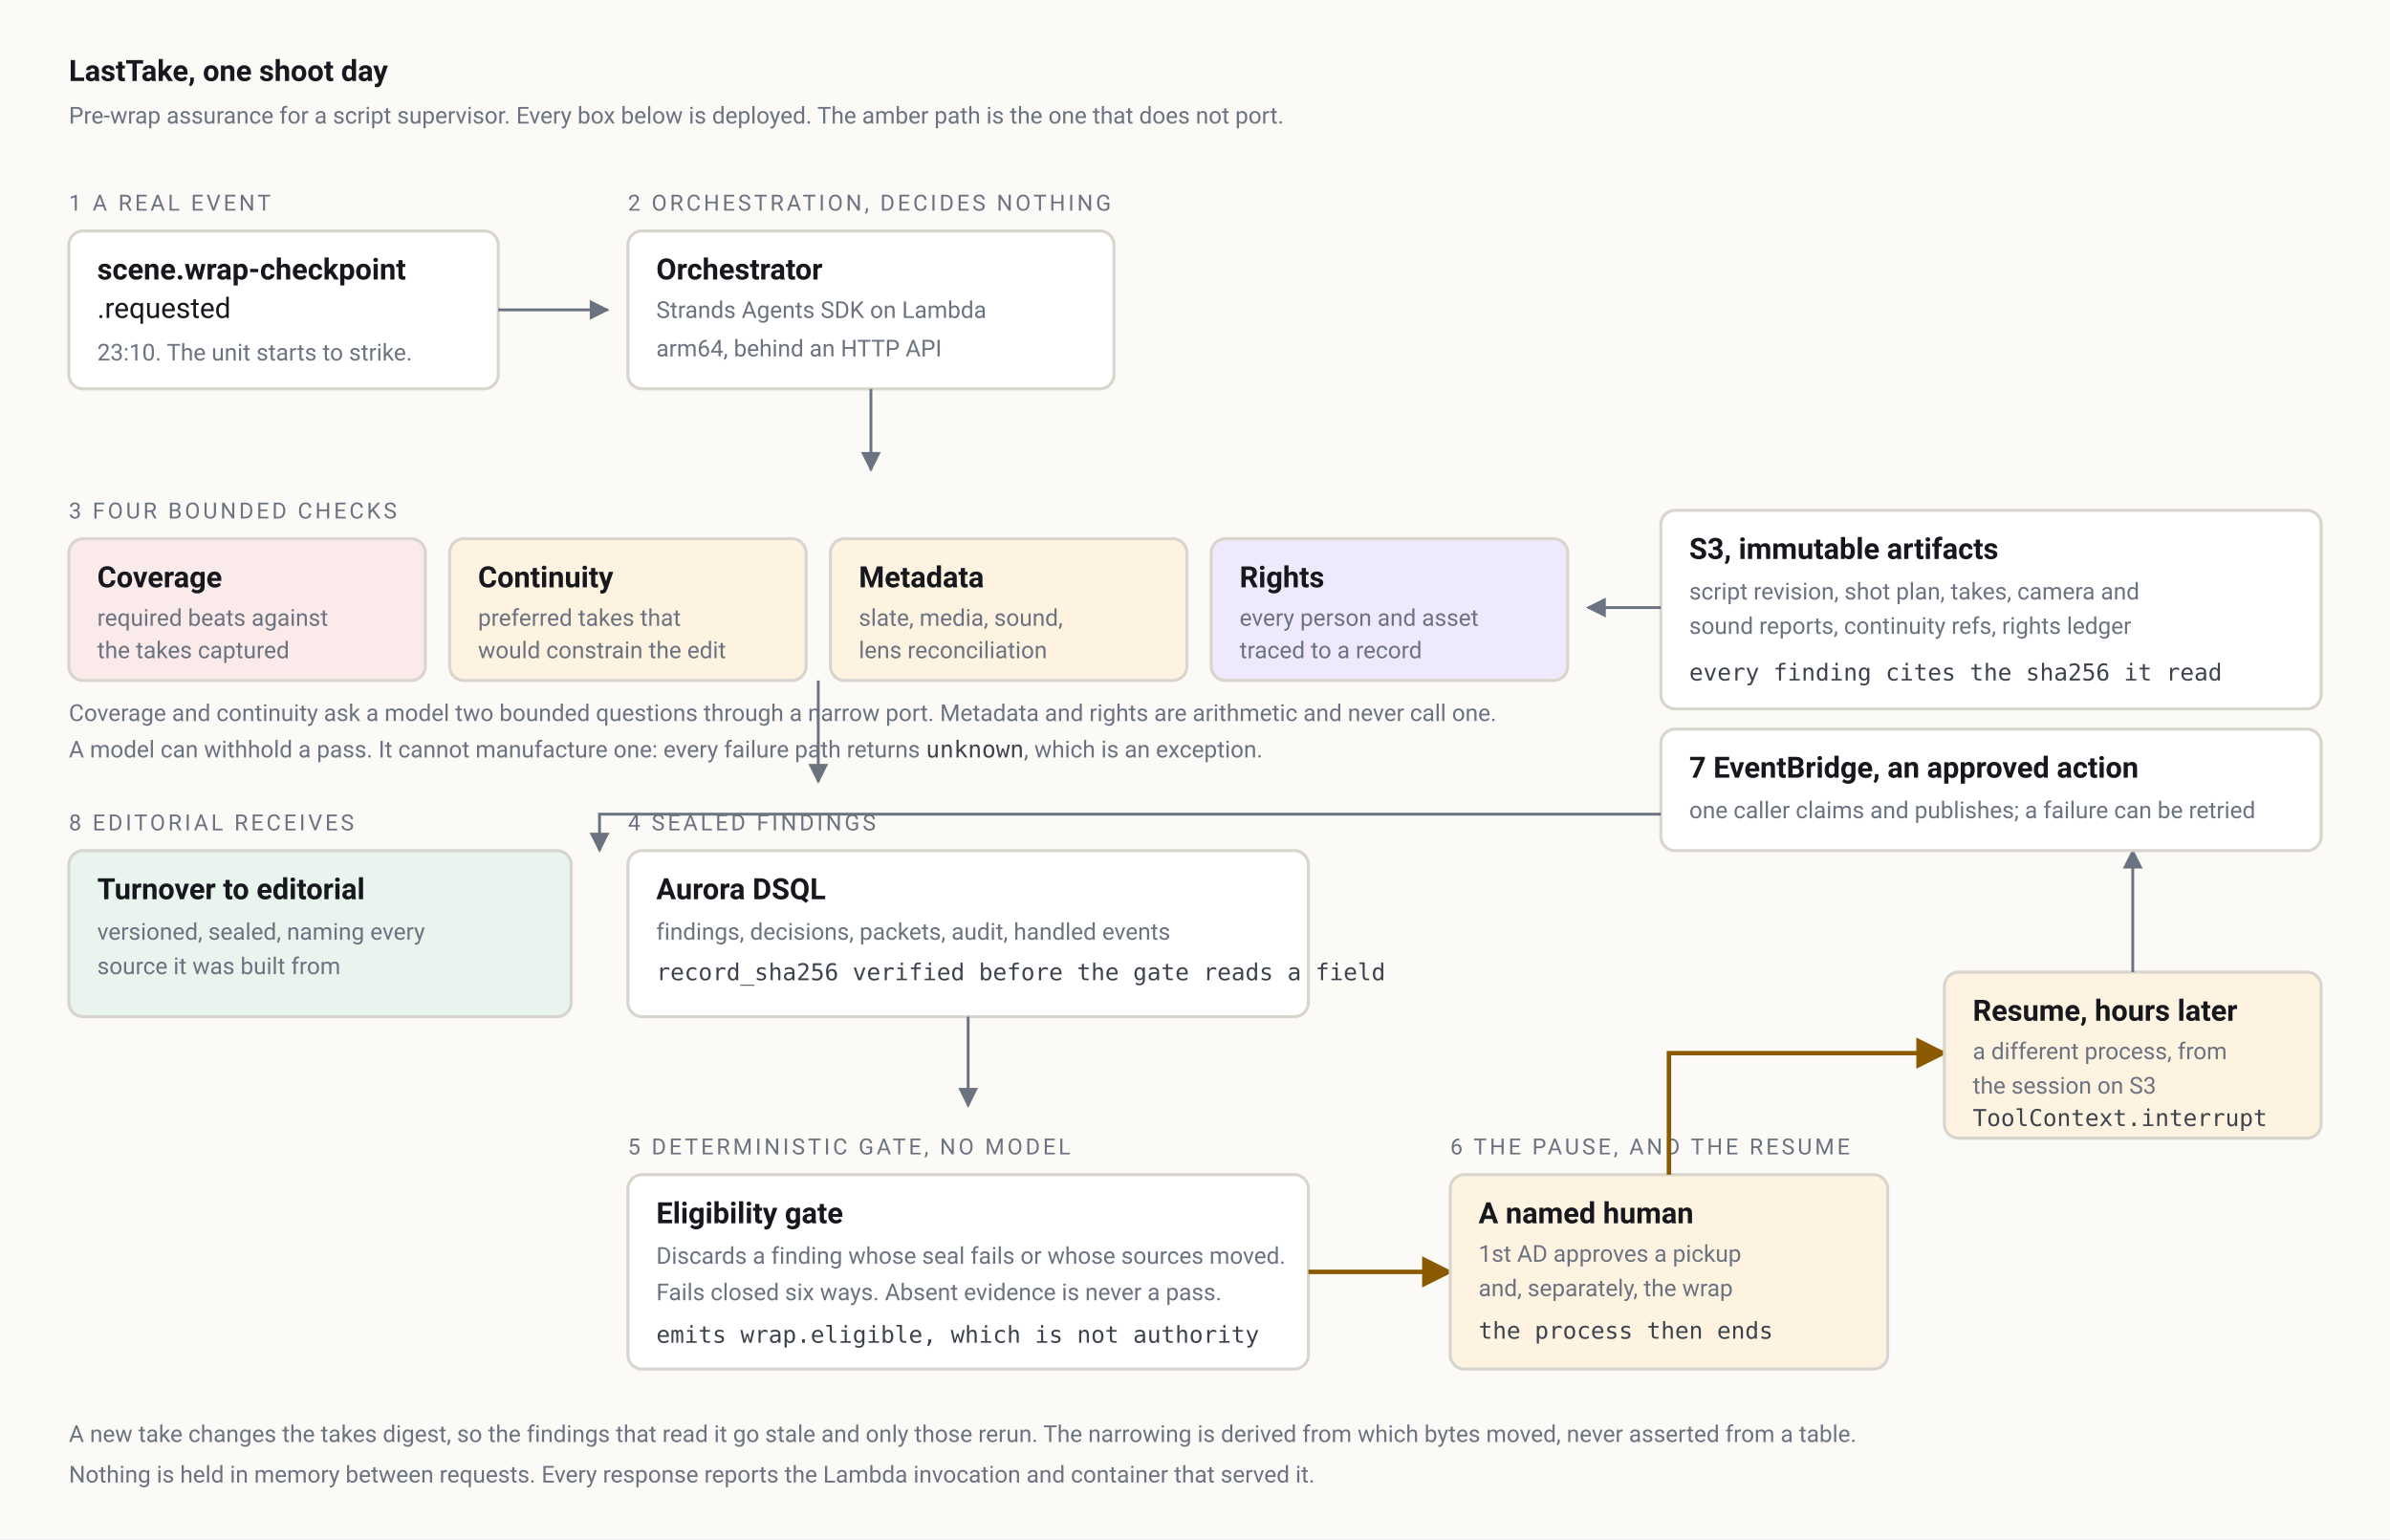
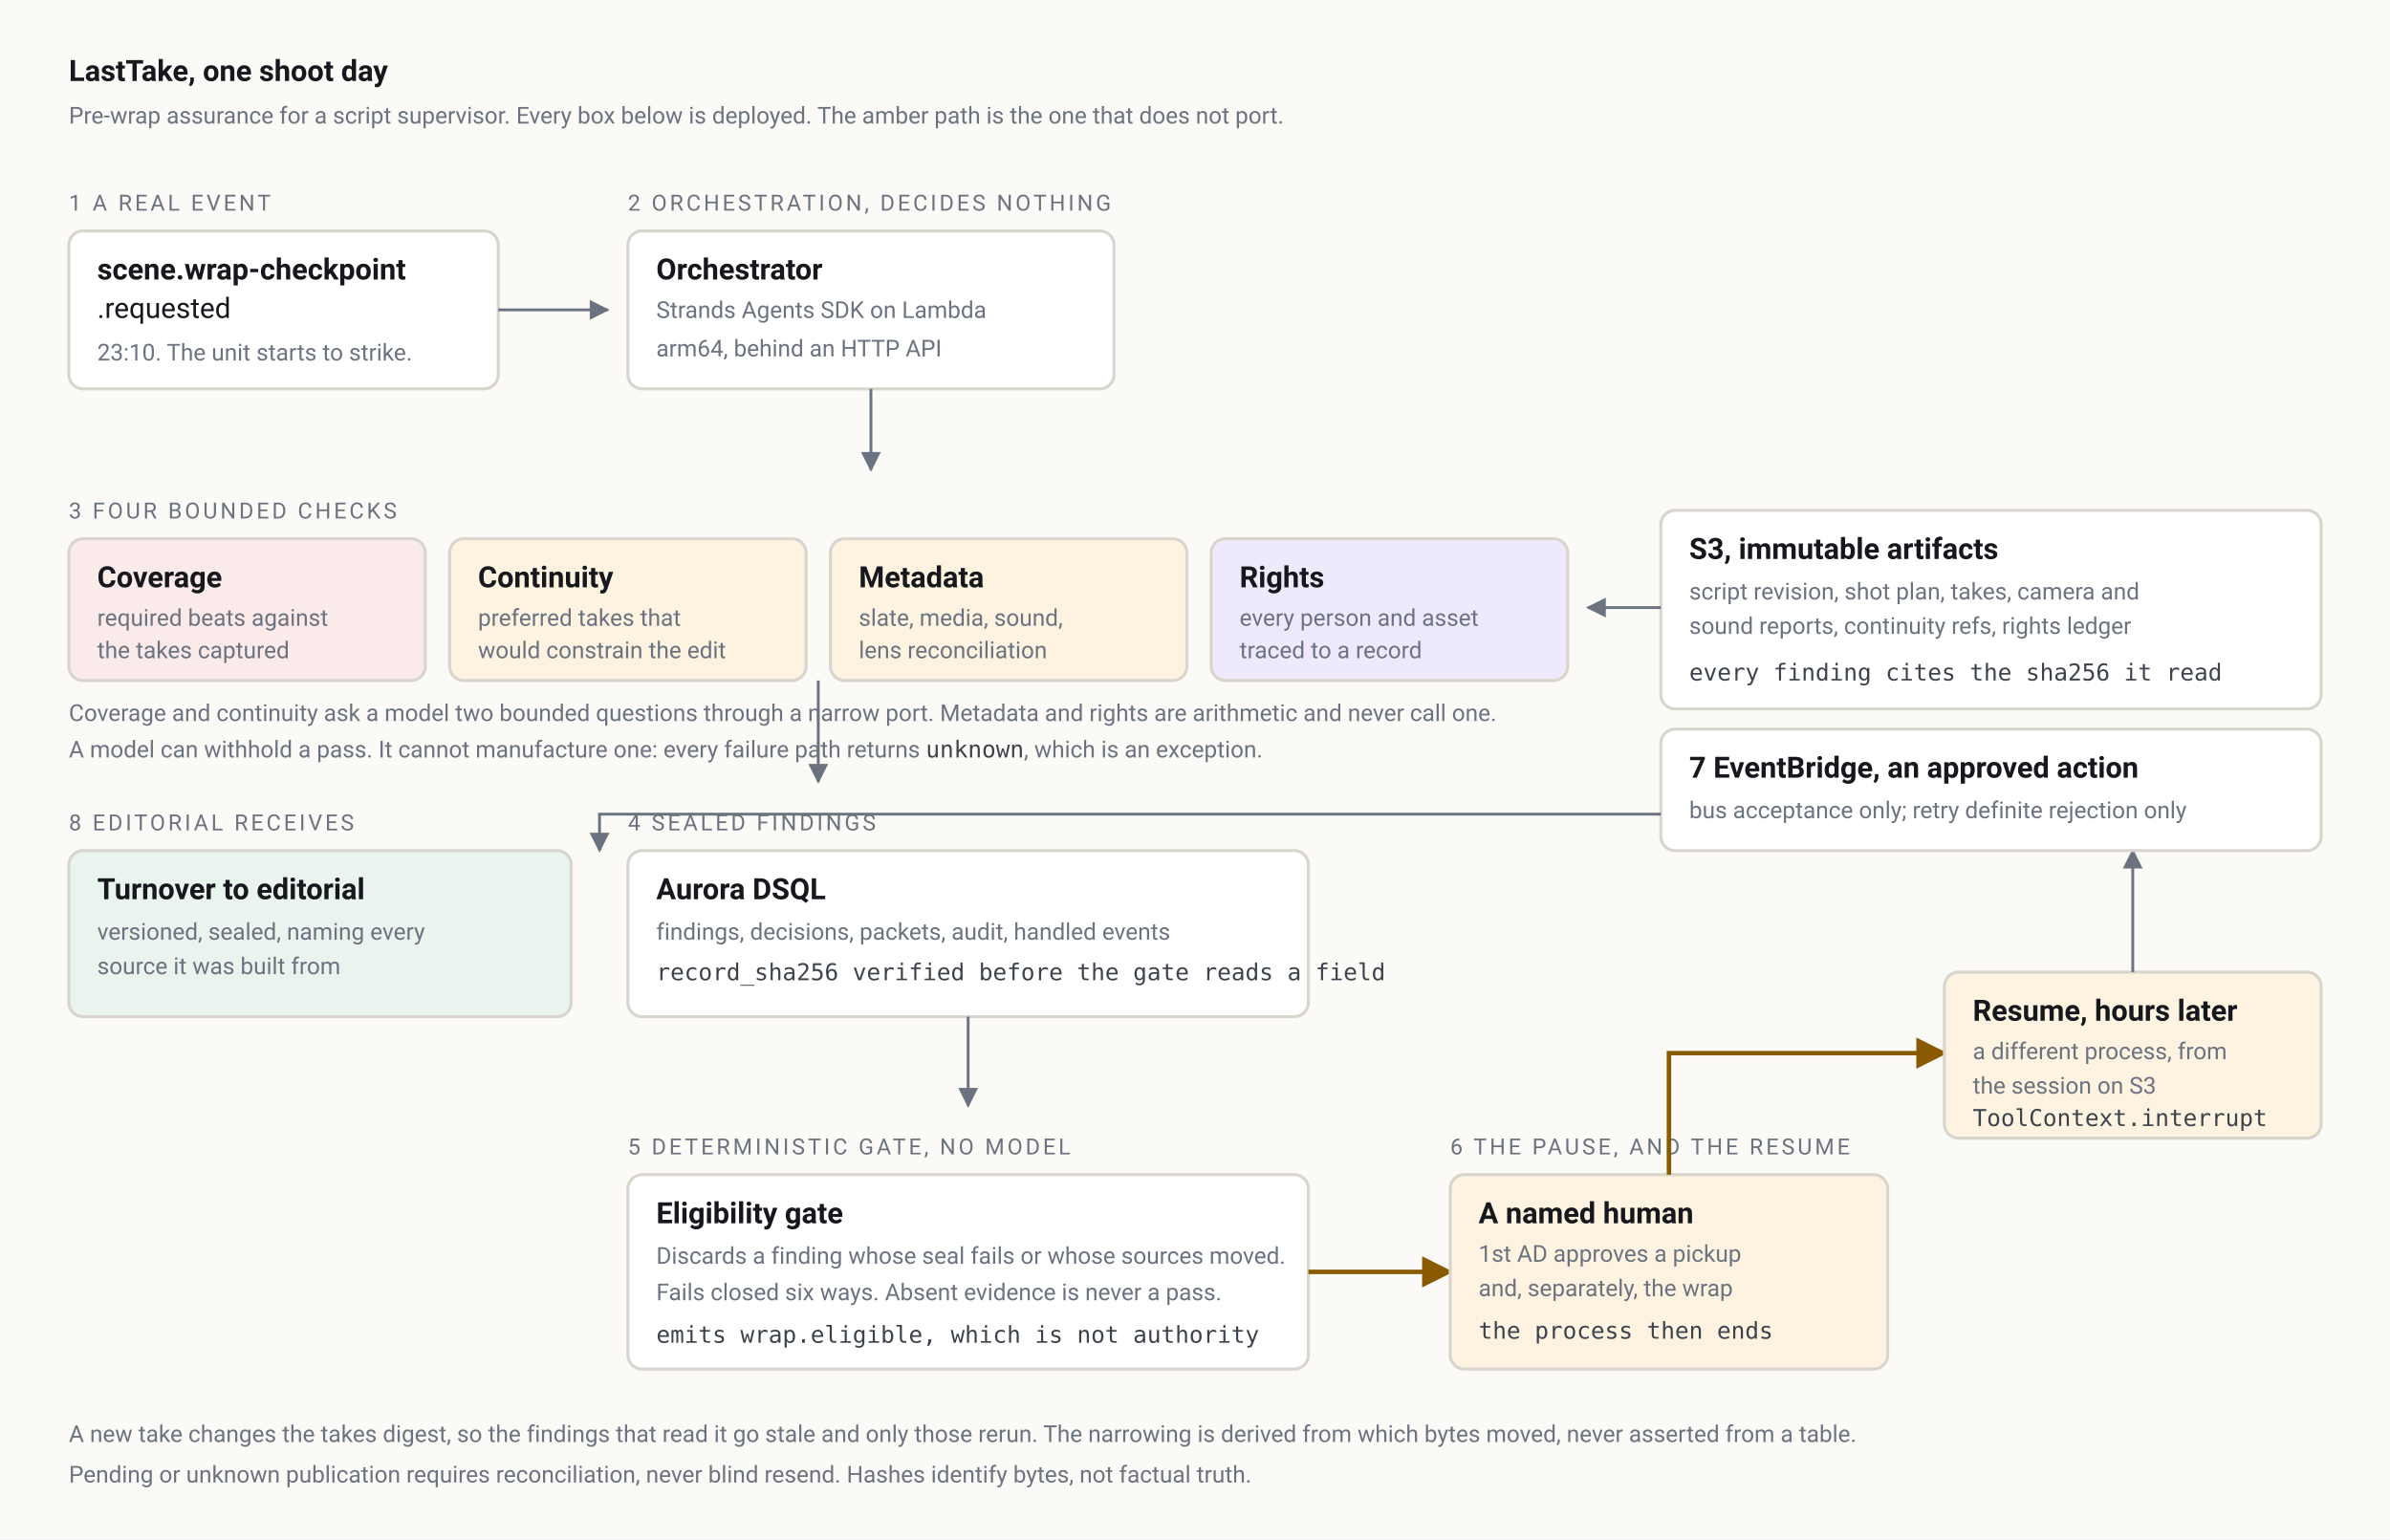
<svg xmlns="http://www.w3.org/2000/svg" viewBox="0 0 1180 760" width="1180" height="760" font-family="-apple-system,BlinkMacSystemFont,Segoe UI,Roboto,Helvetica,Arial,sans-serif">
  <rect width="1180" height="760" fill="#fbfaf7" />
  <defs>
    <marker id="a" viewBox="0 0 10 10" refX="9" refY="5" markerWidth="7" markerHeight="7" orient="auto">
      <path d="M0 0 L10 5 L0 10 z" fill="#6b7280" />
    </marker>
    <marker id="ah" viewBox="0 0 10 10" refX="9" refY="5" markerWidth="7" markerHeight="7" orient="auto">
      <path d="M0 0 L10 5 L0 10 z" fill="#8a5a00" />
    </marker>
  </defs>
  <style>
    .box  { stroke:#d8d5ce; stroke-width:1.5; rx:7; }
    .t    { fill:#16181d; font-size:14px; }
    .tb   { fill:#16181d; font-size:14.5px; font-weight:650; }
    .s    { fill:#6b7280; font-size:11.5px; }
    .lbl  { fill:#6b7280; font-size:11px; }
    .hd   { fill:#6b7280; font-size:11px; letter-spacing:1.4px; }
    .ln   { stroke:#6b7280; stroke-width:1.4; fill:none; marker-end:url(#a); }
    .lnh  { stroke:#8a5a00; stroke-width:2.2; fill:none; marker-end:url(#ah); }
    .mono { font-family:ui-monospace,SFMono-Regular,Consolas,monospace; font-size:11.5px; fill:#3d434c; }
  </style>
  <text x="34" y="40" class="tb" font-size="19">LastTake, one shoot day</text>
  <text x="34" y="61" class="s">Pre-wrap assurance for a script supervisor. Every box below is deployed. The amber path is the one that does not port.</text>
  <text x="34" y="104" class="hd">1 A REAL EVENT</text>
  <rect x="34" y="114" width="212" height="78" class="box" fill="#fff" />
  <text x="48" y="138" class="tb">scene.wrap-checkpoint</text>
  <text x="48" y="157" class="t">.requested</text>
  <text x="48" y="178" class="s">23:10. The unit starts to strike.</text>
  <path d="M246 153 H300" class="ln" />
  <text x="310" y="104" class="hd">2 ORCHESTRATION, DECIDES NOTHING</text>
  <rect x="310" y="114" width="240" height="78" class="box" fill="#fff" />
  <text x="324" y="138" class="tb">Orchestrator</text>
  <text x="324" y="157" class="s">Strands Agents SDK on Lambda</text>
  <text x="324" y="176" class="s">arm64, behind an HTTP API</text>
  <path d="M430 192 V232" class="ln" />
  <text x="34" y="256" class="hd">3 FOUR BOUNDED CHECKS</text>
  <g>
    <rect x="34" y="266" width="176" height="70" class="box" fill="#fbeaea" />
    <text x="48" y="290" class="tb">Coverage</text>
    <text x="48" y="309" class="s">required beats against</text>
    <text x="48" y="325" class="s">the takes captured</text>
    <rect x="222" y="266" width="176" height="70" class="box" fill="#fdf3e0" />
    <text x="236" y="290" class="tb">Continuity</text>
    <text x="236" y="309" class="s">preferred takes that</text>
    <text x="236" y="325" class="s">would constrain the edit</text>
    <rect x="410" y="266" width="176" height="70" class="box" fill="#fdf3e0" />
    <text x="424" y="290" class="tb">Metadata</text>
    <text x="424" y="309" class="s">slate, media, sound,</text>
    <text x="424" y="325" class="s">lens reconciliation</text>
    <rect x="598" y="266" width="176" height="70" class="box" fill="#efeafb" />
    <text x="612" y="290" class="tb">Rights</text>
    <text x="612" y="309" class="s">every person and asset</text>
    <text x="612" y="325" class="s">traced to a record</text>
  </g>
  <text x="34" y="356" class="s">Coverage and continuity ask a model two bounded questions through a narrow port. Metadata and rights are arithmetic and never call one.</text>
  <text x="34" y="374" class="s">A model can withhold a pass. It cannot manufacture one: every failure path returns <tspan class="mono">unknown</tspan>, which is an exception.</text>
  <rect x="820" y="252" width="326" height="98" class="box" fill="#fff" />
  <text x="834" y="276" class="tb">S3, immutable artifacts</text>
  <text x="834" y="296" class="s">script revision, shot plan, takes, camera and</text>
  <text x="834" y="313" class="s">sound reports, continuity refs, rights ledger</text>
  <text x="834" y="336" class="mono">every finding cites the sha256 it read</text>
  <path d="M820 300 H784" class="ln" />
  <path d="M404 336 V386" class="ln" />
  <text x="310" y="410" class="hd">4 SEALED FINDINGS</text>
  <text x="34" y="410" class="hd">8 EDITORIAL RECEIVES</text>
  <rect x="310" y="420" width="336" height="82" class="box" fill="#fff" />
  <text x="324" y="444" class="tb">Aurora DSQL</text>
  <text x="324" y="464" class="s">findings, decisions, packets, audit, handled events</text>
  <text x="324" y="484" class="mono">record_sha256 verified before the gate reads a field</text>
  <path d="M478 502 V546" class="ln" />
  <text x="310" y="570" class="hd">5 DETERMINISTIC GATE, NO MODEL</text>
  <rect x="310" y="580" width="336" height="96" class="box" fill="#fff" stroke="#137a4c" stroke-width="2.5" />
  <text x="324" y="604" class="tb">Eligibility gate</text>
  <text x="324" y="624" class="s">Discards a finding whose seal fails or whose sources moved.</text>
  <text x="324" y="642" class="s">Fails closed six ways. Absent evidence is never a pass.</text>
  <text x="324" y="663" class="mono">emits wrap.eligible, which is not authority</text>
  <path d="M646 628 H716" class="lnh" />
  <text x="716" y="570" class="hd" fill="#8a5a00">6 THE PAUSE, AND THE RESUME</text>
  <rect x="716" y="580" width="216" height="96" class="box" fill="#fdf3e0" stroke="#8a5a00" stroke-width="2" />
  <text x="730" y="604" class="tb">A named human</text>
  <text x="730" y="623" class="s">1st AD approves a pickup</text>
  <text x="730" y="640" class="s">and, separately, the wrap</text>
  <text x="730" y="661" class="mono">the process then ends</text>
  <path d="M824 580 V520 H960" class="lnh" />
  <rect x="960" y="480" width="186" height="82" class="box" fill="#fdf3e0" stroke="#8a5a00" stroke-width="2" />
  <text x="974" y="504" class="tb">Resume, hours later</text>
  <text x="974" y="523" class="s">a different process, from</text>
  <text x="974" y="540" class="s">the session on S3</text>
  <text x="974" y="556" class="mono">ToolContext.interrupt</text>
  <path d="M1053 480 V420" class="ln" />
  <rect x="820" y="360" width="326" height="60" class="box" fill="#fff" />
  <text x="834" y="384" class="tb">7 EventBridge, an approved action</text>
-   <text x="834" y="404" class="s">one caller claims and publishes; a failure can be retried</text>
+   <text x="834" y="404" class="s">bus acceptance only; retry definite rejection only</text>
  <path d="M820 402 H296 V420" class="ln" />
  <rect x="34" y="420" width="248" height="82" class="box" fill="#e8f4ed" />
  <text x="48" y="444" class="tb">Turnover to editorial</text>
  <text x="48" y="464" class="s">versioned, sealed, naming every</text>
  <text x="48" y="481" class="s">source it was built from</text>
  <text x="34" y="712" class="s">A new take changes the takes digest, so the findings that read it go stale and only those rerun. The narrowing is derived from which bytes moved, never asserted from a table.</text>
-   <text x="34" y="732" class="s">Nothing is held in memory between requests. Every response reports the Lambda invocation and container that served it.</text>
+   <text x="34" y="732" class="s">Pending or unknown publication requires reconciliation, never blind resend. Hashes identify bytes, not factual truth.</text>
</svg>
